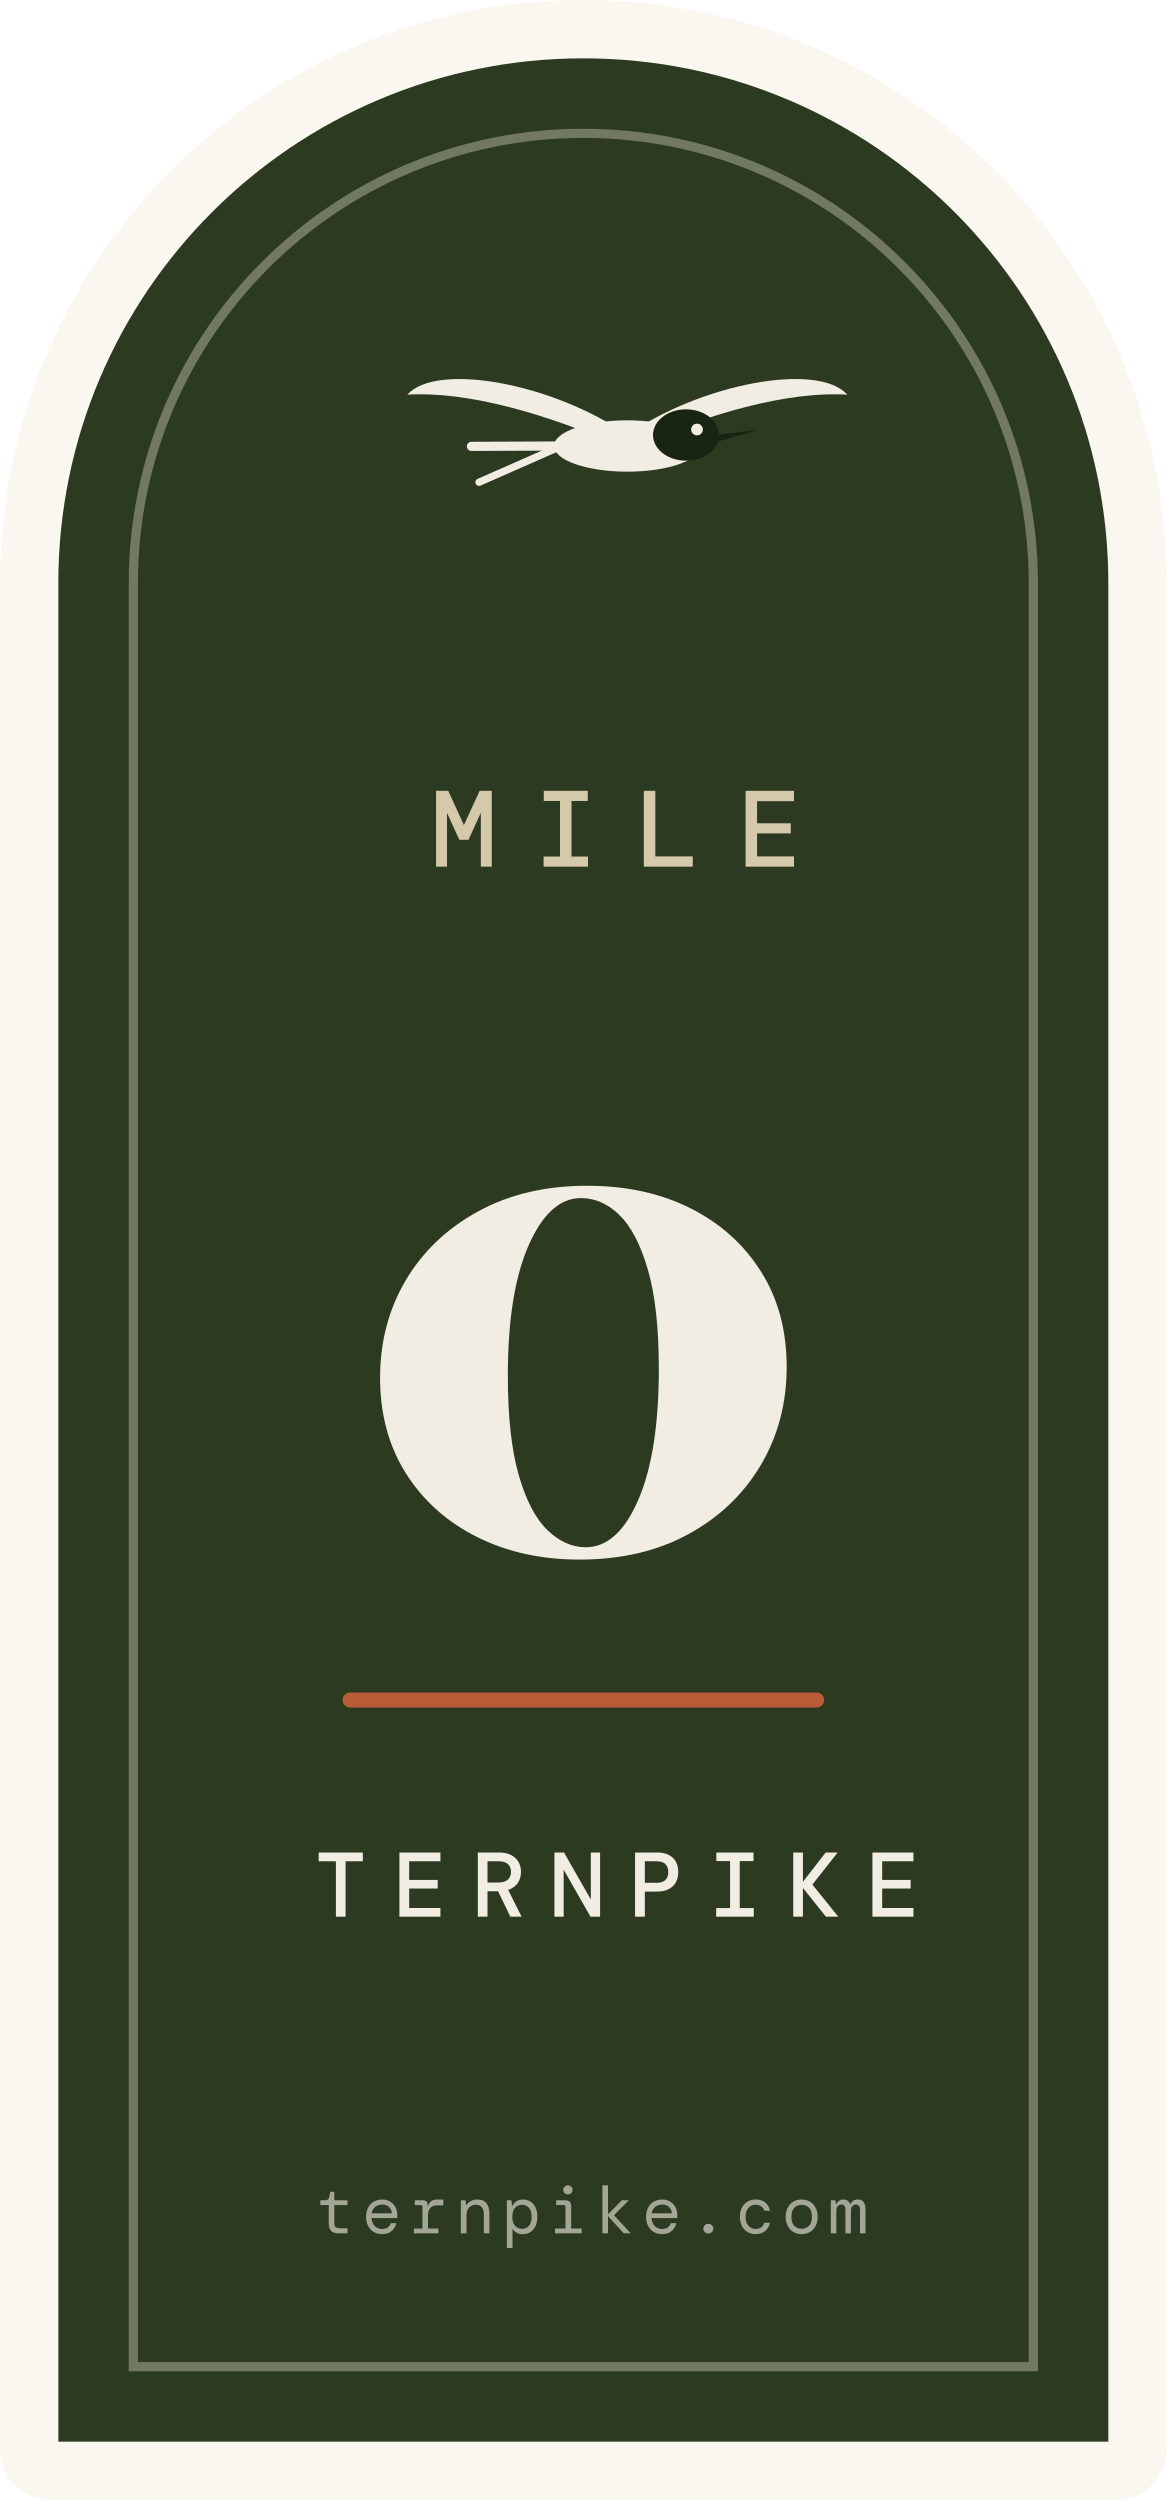
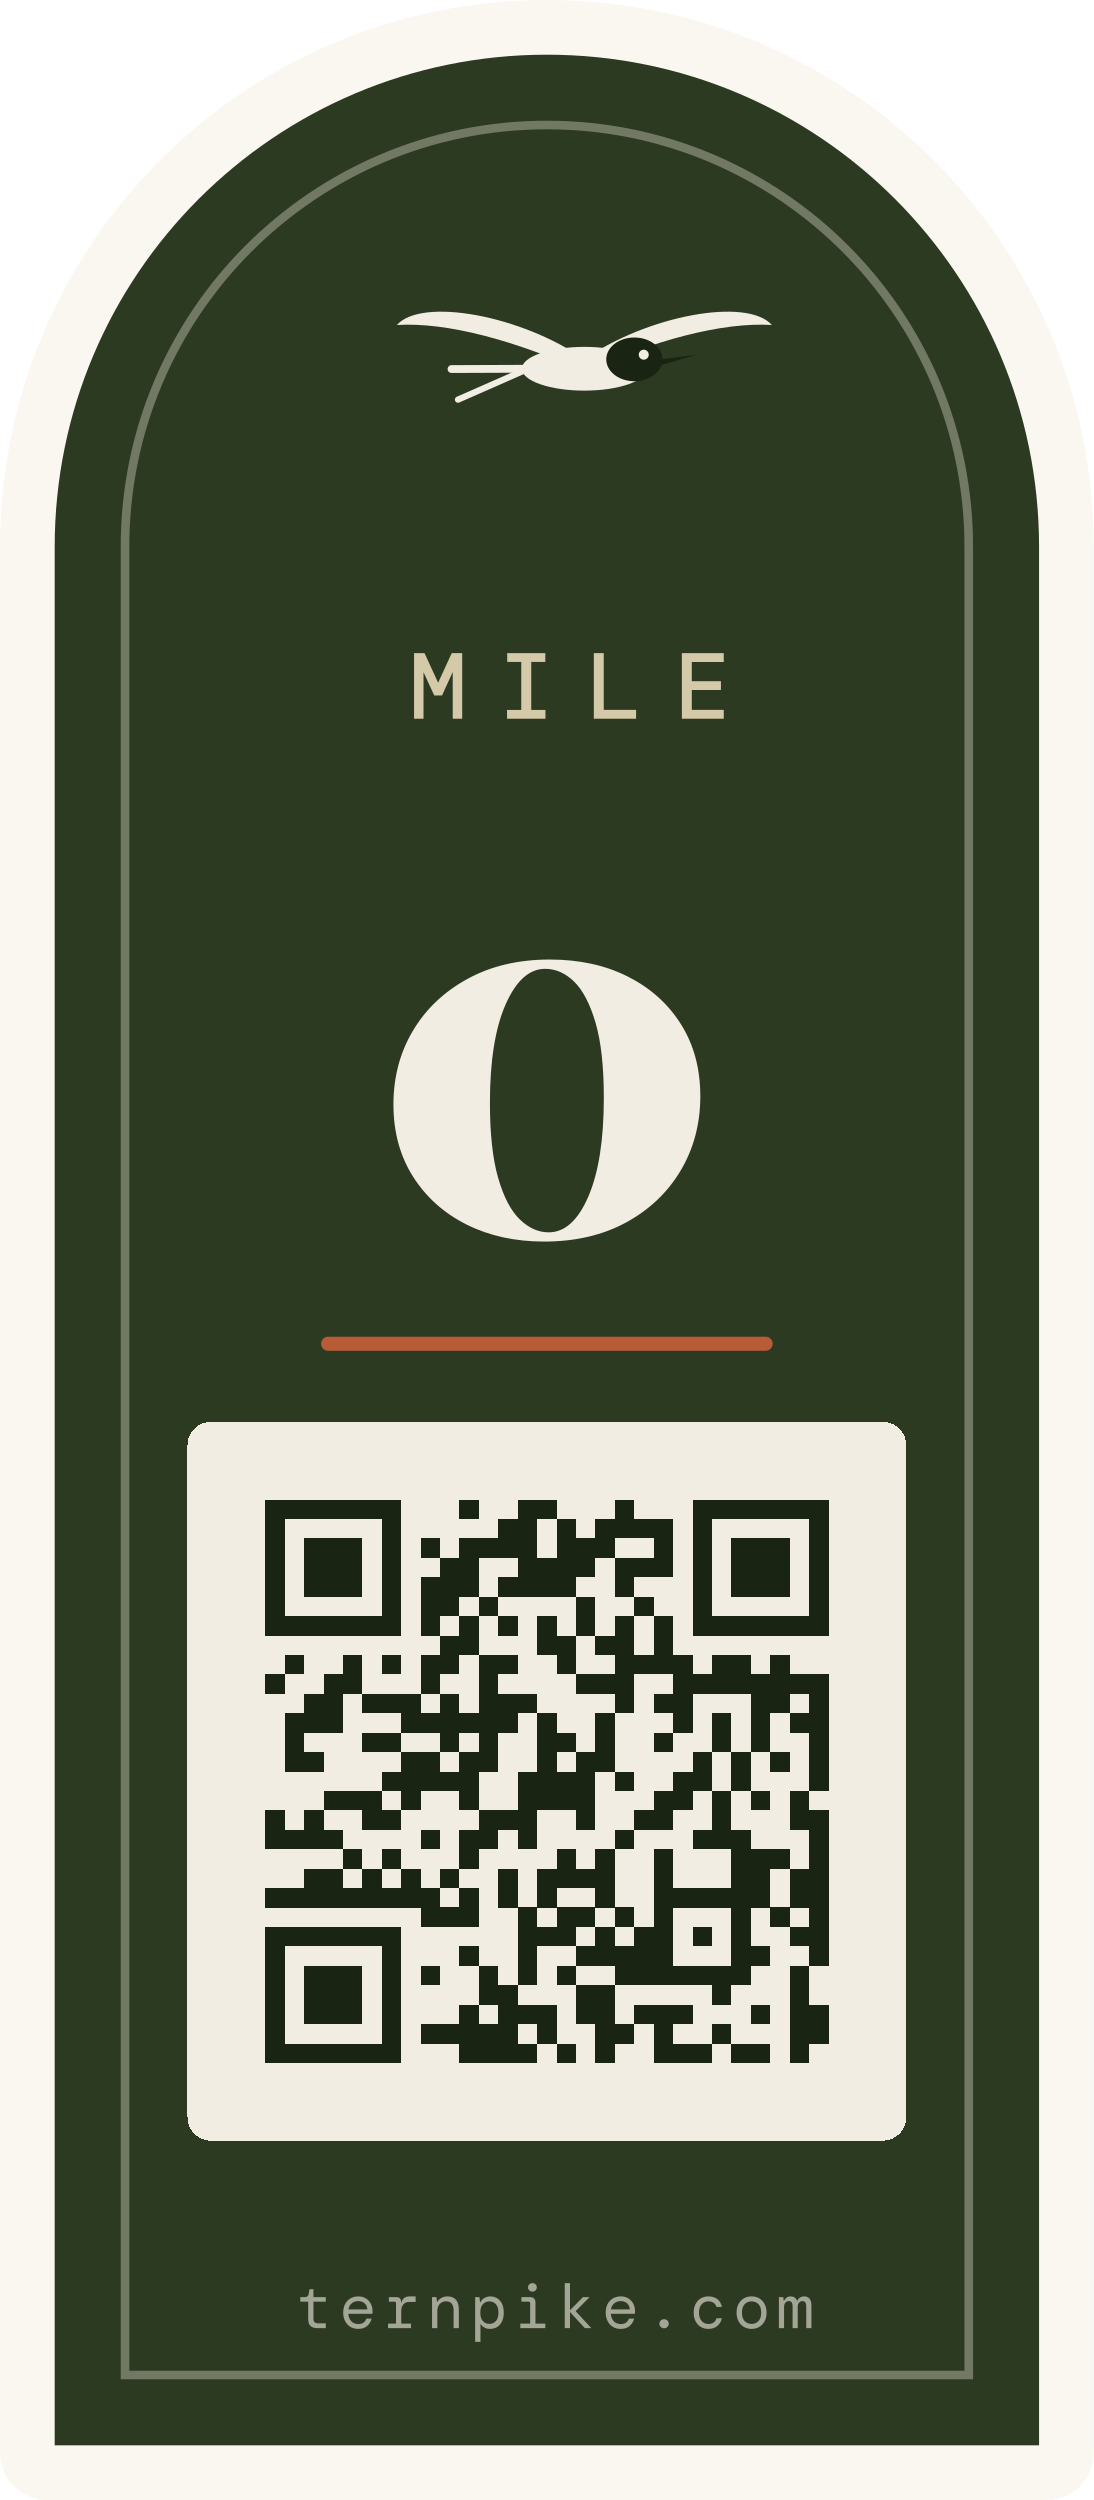
- <svg xmlns="http://www.w3.org/2000/svg" width="1.4in" height="3in" viewBox="0 0 140 300">
-   <path d="M0 70a70 70 0 0 1 140 0V294a6 6 0 0 1 -6 6h-128a6 6 0 0 1 -6 -6z" fill="#faf7f0" />
-   <path d="M7 70a63 63 0 0 1 126 0V293a0 0 0 0 1 0 0h-126a0 0 0 0 1 0 0z" fill="#2d3a22" />
-   <path d="M16 70a54 54 0 0 1 108 0V284a0 0 0 0 1 0 0h-108a0 0 0 0 1 0 0z" fill="none" stroke="#f2ede3" stroke-width="1.1" opacity="0.35" />
-   <g transform="translate(48.88 34.6) scale(0.44)">
+ <svg xmlns="http://www.w3.org/2000/svg" width="1.4in" height="3.2in" viewBox="0 0 140 320">
+   <path d="M0 70a70 70 0 0 1 140 0V314a6 6 0 0 1 -6 6h-128a6 6 0 0 1 -6 -6z" fill="#faf7f0" />
+   <path d="M7 70a63 63 0 0 1 126 0V313a0 0 0 0 1 0 0h-126a0 0 0 0 1 0 0z" fill="#2d3a22" />
+   <path d="M16 70a54 54 0 0 1 108 0V304a0 0 0 0 1 0 0h-108a0 0 0 0 1 0 0z" fill="none" stroke="#f2ede3" stroke-width="1.1" opacity="0.35" />
+   <g transform="translate(50.8 30) scale(0.4)">
    <path d="M60 40 C40 26, 8 20, 0 29 C16 28, 38 34, 60 44Z" fill="#f2ede3" />
    <path d="M60 40 C80 26, 112 20, 120 29 C104 28, 82 34, 60 44Z" fill="#f2ede3" />
    <ellipse cx="60" cy="43" rx="20" ry="7" fill="#f2ede3" />
    <g transform="rotate(-12 42 43)">
      <path d="M42 43 L18 38" stroke="#f2ede3" stroke-width="2.5" stroke-linecap="round" />
      <path d="M42 43 L18 48" stroke="#f2ede3" stroke-width="2" stroke-linecap="round" />
    </g>
    <ellipse cx="76" cy="40" rx="9" ry="7" fill="#1a2412" />
    <path d="M84 40 L96 38.5 L84 42Z" fill="#1a2412" />
    <circle cx="79" cy="38.5" r="1.6" fill="#f2ede3" />
  </g>
-   <path d="M53.64 104L52.33 104L52.33 94.9L53.79 94.9L55.67 99.01L57.56 94.9L59.01 94.9L59.01 104L57.7 104L57.7 97.53L56.22 100.78L55.12 100.78L53.64 97.54L53.64 104M70.56 104L65.23 104L65.23 102.78L67.2 102.78L67.2 96.12L65.25 96.12L65.25 94.9L70.53 94.9L70.53 96.12L68.58 96.12L68.58 102.78L70.56 102.78L70.56 104M83.13 104L77.26 104L77.26 94.9L78.64 94.9L78.64 102.77L83.13 102.77L83.13 104M95.28 104L89.47 104L89.47 94.9L95.28 94.9L95.28 96.14L90.85 96.14L90.85 98.79L94.89 98.79L94.89 100.01L90.85 100.01L90.85 102.77L95.28 102.77L95.28 104" fill="#d4c9a8" />
-   <path d="M70.45 142.29L70.45 142.29Q77.5 142.29 82.87 145Q88.25 147.71 91.32 152.59Q94.4 157.46 94.4 164.02L94.4 164.02Q94.4 170.58 91.28 175.83Q88.16 181.08 82.59 184.11Q77.01 187.15 69.55 187.15L69.55 187.15Q62.66 187.15 57.25 184.44Q51.84 181.74 48.72 176.82Q45.61 171.9 45.61 165.34L45.61 165.34Q45.61 158.86 48.68 153.65Q51.76 148.44 57.37 145.37Q62.99 142.29 70.45 142.29M69.71 143.77L69.71 143.77Q65.94 143.77 63.44 149.43Q60.94 155.09 60.94 165.09L60.94 165.09Q60.94 172.47 62.25 177.02Q63.56 181.57 65.7 183.62Q67.83 185.67 70.29 185.67L70.29 185.67Q74.14 185.67 76.6 179.97Q79.06 174.27 79.06 164.27L79.06 164.27Q79.06 156.89 77.75 152.38Q76.44 147.87 74.35 145.82Q72.26 143.77 69.71 143.77" fill="#f2ede3" />
-   <path d="M42 204H98" stroke="#b85c38" stroke-width="1.8" stroke-linecap="round" />
-   <path d="M41.47 230L40.31 230L40.31 223.35L38.24 223.35L38.24 222.3L43.54 222.3L43.54 223.35L41.47 223.35L41.47 230M52.85 230L47.93 230L47.93 222.3L52.85 222.3L52.85 223.35L49.1 223.35L49.1 225.59L52.52 225.59L52.52 226.62L49.1 226.62L49.1 228.96L52.85 228.96L52.85 230M58.5 230L57.34 230L57.34 222.3L59.85 222.3Q60.76 222.3 61.34 222.61Q61.93 222.92 62.22 223.44Q62.52 223.96 62.52 224.62L62.52 224.62Q62.52 225.37 62.14 225.95Q61.76 226.52 60.98 226.79L60.98 226.79L62.59 230L61.24 230L59.77 226.95L58.5 226.95L58.5 230M58.5 223.35L58.5 225.9L59.79 225.9Q60.58 225.9 60.95 225.55Q61.32 225.19 61.32 224.62L61.32 224.62Q61.32 224.04 60.95 223.69Q60.59 223.35 59.78 223.35L59.78 223.35L58.5 223.35M67.64 230L66.53 230L66.53 222.3L67.68 222.3L70.9 227.94L70.9 222.3L72.01 222.3L72.01 230L70.86 230L67.64 224.36L67.64 230M77.38 230L76.21 230L76.21 222.3L78.82 222.3Q79.7 222.3 80.27 222.6Q80.84 222.91 81.12 223.43Q81.39 223.96 81.39 224.64L81.39 224.64Q81.39 225.33 81.12 225.85Q80.84 226.38 80.27 226.68Q79.7 226.99 78.82 226.99L78.82 226.99L77.38 226.99L77.38 230M77.38 223.35L77.38 225.94L78.76 225.94Q79.51 225.94 79.86 225.59Q80.2 225.24 80.2 224.64L80.2 224.64Q80.2 224.06 79.86 223.7Q79.51 223.35 78.76 223.35L78.76 223.35L77.38 223.35M90.45 230L85.94 230L85.94 228.97L87.61 228.97L87.61 223.33L85.96 223.33L85.96 222.3L90.42 222.3L90.42 223.33L88.77 223.33L88.77 228.97L90.45 228.97L90.45 230M96.35 230L95.19 230L95.19 222.3L96.35 222.3L96.35 225.82L99.08 222.3L100.52 222.3L97.51 226.12L97.51 226.18L100.59 230L99.11 230L96.35 226.55L96.35 230M109.61 230L104.69 230L104.69 222.3L109.61 222.3L109.61 223.35L105.86 223.35L105.86 225.59L109.28 225.59L109.28 226.62L105.86 226.62L105.86 228.96L109.61 228.96L109.61 230" fill="#f2ede3" />
-   <path d="M41.7 268L40.62 268Q40.07 268 39.76 267.74Q39.45 267.47 39.45 266.78L39.45 266.78L39.45 264.61L38.44 264.61L38.44 264.03L39.04 264.03Q39.45 264.03 39.51 263.63L39.51 263.63L39.62 263.02L40.12 263.02L40.12 264.03L41.7 264.03L41.7 264.61L40.12 264.61L40.12 266.78Q40.12 267.12 40.28 267.26Q40.43 267.39 40.82 267.39L40.82 267.39L41.7 267.39L41.7 268M45.84 268.1L45.84 268.1Q45.28 268.1 44.85 267.84Q44.42 267.58 44.18 267.11Q43.93 266.64 43.93 266.02L43.93 266.02Q43.93 265.39 44.17 264.92Q44.42 264.46 44.85 264.2Q45.28 263.94 45.86 263.94L45.86 263.94Q46.43 263.94 46.84 264.2Q47.25 264.46 47.46 264.88Q47.68 265.3 47.68 265.79L47.68 265.79Q47.68 265.88 47.68 265.97Q47.67 266.06 47.67 266.17L47.67 266.17L44.59 266.17Q44.62 266.61 44.8 266.9Q44.98 267.19 45.25 267.34Q45.53 267.48 45.84 267.48L45.84 267.48Q46.28 267.48 46.53 267.3Q46.78 267.11 46.9 266.78L46.9 266.78L47.57 266.78Q47.43 267.34 47 267.72Q46.57 268.1 45.84 268.1M45.84 264.54L45.84 264.54Q45.38 264.54 45.03 264.82Q44.68 265.1 44.6 265.6L44.6 265.6L47.02 265.6Q46.98 265.1 46.66 264.82Q46.34 264.54 45.84 264.54M52.61 268L49.67 268L49.67 267.42L50.69 267.42L50.69 264.81Q50.69 264.61 50.5 264.61L50.5 264.61L49.78 264.61L49.78 264.03L50.74 264.03Q51.01 264.03 51.17 264.18Q51.33 264.32 51.33 264.6L51.33 264.6L51.33 264.77L51.36 264.77Q51.46 264.37 51.72 264.15Q51.99 263.94 52.47 263.94L52.47 263.94L53.2 263.94L53.2 264.65L52.38 264.65Q51.89 264.65 51.62 264.97Q51.36 265.3 51.36 265.8L51.36 265.8L51.36 267.42L52.61 267.42L52.61 268M55.98 268L55.3 268L55.3 264.03L55.86 264.03L55.94 264.63L55.98 264.63Q56.14 264.34 56.48 264.14Q56.82 263.94 57.27 263.94L57.27 263.94Q58 263.94 58.36 264.37Q58.73 264.8 58.73 265.62L58.73 265.62L58.73 268L58.06 268L58.06 265.7Q58.06 265.17 57.82 264.87Q57.59 264.57 57.1 264.57L57.1 264.57Q56.63 264.57 56.3 264.89Q55.98 265.22 55.98 265.82L55.98 265.82L55.98 268M61.5 269.76L60.82 269.76L60.82 264.03L61.37 264.03L61.45 264.69L61.5 264.69Q61.65 264.37 61.98 264.15Q62.32 263.94 62.78 263.94L62.78 263.94Q63.26 263.94 63.64 264.18Q64.03 264.42 64.26 264.88Q64.48 265.35 64.48 266.02L64.48 266.02Q64.48 266.69 64.25 267.15Q64.02 267.62 63.63 267.86Q63.23 268.1 62.72 268.1L62.72 268.1Q62.26 268.1 61.95 267.9Q61.63 267.7 61.5 267.44L61.5 267.44L61.5 269.76M62.64 267.46L62.64 267.46Q63.14 267.46 63.47 267.1Q63.8 266.74 63.8 266.02L63.8 266.02Q63.8 265.29 63.47 264.93Q63.14 264.58 62.64 264.58L62.64 264.58Q62.14 264.58 61.81 264.93Q61.48 265.29 61.48 266.02L61.48 266.02Q61.48 266.74 61.81 267.1Q62.14 267.46 62.64 267.46M68.15 263.33L68.15 263.33Q67.91 263.33 67.75 263.17Q67.59 263.01 67.59 262.78L67.59 262.78Q67.59 262.55 67.75 262.4Q67.91 262.24 68.15 262.24L68.15 262.24Q68.38 262.24 68.55 262.4Q68.71 262.55 68.71 262.78L68.71 262.78Q68.71 263.01 68.55 263.17Q68.38 263.33 68.15 263.33M69.8 268L66.6 268L66.6 267.42L67.86 267.42L67.86 264.81Q67.86 264.61 67.66 264.61L67.66 264.61L66.74 264.61L66.74 264.03L67.82 264.03Q68.54 264.03 68.54 264.74L68.54 264.74L68.54 267.42L69.8 267.42L69.8 268M72.96 268L72.29 268L72.29 262.24L72.96 262.24L72.96 265.71L74.62 264.03L75.47 264.03L73.7 265.8L73.7 265.85L75.69 268L74.86 268L72.96 265.94L72.96 268M79.44 268.1L79.44 268.1Q78.88 268.1 78.45 267.84Q78.02 267.58 77.78 267.11Q77.53 266.64 77.53 266.02L77.53 266.02Q77.53 265.39 77.77 264.92Q78.02 264.46 78.45 264.2Q78.88 263.94 79.46 263.94L79.46 263.94Q80.03 263.94 80.44 264.2Q80.85 264.46 81.06 264.88Q81.28 265.3 81.28 265.79L81.28 265.79Q81.28 265.88 81.28 265.97Q81.27 266.06 81.27 266.17L81.27 266.17L78.19 266.17Q78.22 266.61 78.4 266.9Q78.58 267.19 78.85 267.34Q79.13 267.48 79.44 267.48L79.44 267.48Q79.88 267.48 80.13 267.3Q80.38 267.11 80.5 266.78L80.5 266.78L81.17 266.78Q81.03 267.34 80.6 267.72Q80.17 268.1 79.44 268.1M79.44 264.54L79.44 264.54Q78.98 264.54 78.63 264.82Q78.28 265.1 78.2 265.6L78.2 265.6L80.62 265.6Q80.58 265.1 80.26 264.82Q79.94 264.54 79.44 264.54M85 268.02L85 268.02Q84.75 268.02 84.58 267.85Q84.4 267.68 84.4 267.43L84.4 267.43Q84.4 267.19 84.58 267.02Q84.75 266.86 85 266.86L85 266.86Q85.25 266.86 85.42 267.02Q85.6 267.19 85.6 267.43L85.6 267.43Q85.6 267.68 85.42 267.85Q85.25 268.02 85 268.02M90.66 268.1L90.66 268.1Q90.13 268.1 89.71 267.85Q89.29 267.6 89.04 267.13Q88.79 266.66 88.79 266.02L88.79 266.02Q88.79 265.37 89.04 264.9Q89.29 264.43 89.72 264.18Q90.14 263.94 90.66 263.94L90.66 263.94Q91.4 263.94 91.84 264.3Q92.28 264.67 92.4 265.29L92.4 265.29L91.71 265.29Q91.62 264.96 91.34 264.76Q91.07 264.57 90.66 264.57L90.66 264.57Q90.35 264.57 90.08 264.73Q89.81 264.89 89.64 265.21Q89.47 265.53 89.47 266.02L89.47 266.02Q89.47 266.5 89.64 266.83Q89.81 267.15 90.08 267.31Q90.35 267.47 90.66 267.47L90.66 267.47Q91.1 267.47 91.36 267.27Q91.62 267.07 91.71 266.74L91.71 266.74L92.4 266.74Q92.25 267.38 91.8 267.74Q91.36 268.1 90.66 268.1M96.2 268.1L96.2 268.1Q95.64 268.1 95.21 267.84Q94.78 267.58 94.53 267.12Q94.28 266.65 94.28 266.02L94.28 266.02Q94.28 265.38 94.53 264.92Q94.78 264.45 95.21 264.19Q95.64 263.94 96.2 263.94L96.2 263.94Q96.76 263.94 97.19 264.19Q97.62 264.45 97.87 264.92Q98.12 265.38 98.12 266.02L98.12 266.02Q98.12 266.65 97.87 267.12Q97.62 267.58 97.19 267.84Q96.76 268.1 96.2 268.1M96.2 267.46L96.2 267.46Q96.54 267.46 96.82 267.3Q97.1 267.15 97.27 266.83Q97.43 266.51 97.43 266.02L97.43 266.02Q97.43 265.52 97.27 265.2Q97.1 264.88 96.82 264.73Q96.54 264.58 96.2 264.58L96.2 264.58Q95.86 264.58 95.58 264.73Q95.3 264.88 95.14 265.2Q94.97 265.52 94.97 266.02L94.97 266.02Q94.97 266.76 95.33 267.11Q95.69 267.46 96.2 267.46M100.36 268L99.7 268L99.7 264.03L100.25 264.03L100.32 264.5L100.36 264.5Q100.46 264.26 100.68 264.1Q100.89 263.94 101.19 263.94L101.19 263.94Q101.5 263.94 101.71 264.08Q101.92 264.23 102.02 264.5L102.02 264.5L102.05 264.5Q102.15 264.26 102.38 264.1Q102.62 263.94 102.94 263.94L102.94 263.94Q103.4 263.94 103.63 264.24Q103.86 264.55 103.86 265.06L103.86 265.06L103.86 268L103.2 268L103.2 265.17Q103.2 264.88 103.08 264.71Q102.97 264.54 102.71 264.54L102.71 264.54Q102.45 264.54 102.28 264.74Q102.11 264.94 102.11 265.31L102.11 265.31L102.11 268L101.45 268L101.45 265.17Q101.45 264.88 101.34 264.71Q101.22 264.54 100.97 264.54L100.97 264.54Q100.7 264.54 100.53 264.74Q100.36 264.94 100.36 265.31L100.36 265.31L100.36 268" fill="#f2ede3" opacity="0.6" />
+   <path d="M54.21 92L53 92L53 83.6L54.34 83.6L56.08 87.39L57.82 83.6L59.16 83.6L59.16 92L57.95 92L57.95 86.02L56.58 89.02L55.58 89.02L54.21 86.04L54.21 92M69.82 92L64.9 92L64.9 90.87L66.72 90.87L66.72 84.73L64.92 84.73L64.92 83.6L69.8 83.6L69.8 84.73L68 84.73L68 90.87L69.82 90.87L69.82 92M81.42 92L76.01 92L76.01 83.6L77.28 83.6L77.28 90.86L81.42 90.86L81.42 92M92.64 92L87.28 92L87.28 83.6L92.64 83.6L92.64 84.74L88.55 84.74L88.55 87.19L92.28 87.19L92.28 88.32L88.55 88.32L88.55 90.86L92.64 90.86L92.64 92" fill="#d4c9a8" />
+   <path d="M70.36 122.82L70.36 122.82Q76.04 122.82 80.36 125Q84.69 127.18 87.16 131.1Q89.64 135.03 89.64 140.31L89.64 140.31Q89.64 145.59 87.13 149.82Q84.62 154.04 80.13 156.48Q75.64 158.92 69.64 158.92L69.64 158.92Q64.09 158.92 59.74 156.75Q55.38 154.57 52.87 150.61Q50.36 146.65 50.36 141.37L50.36 141.37Q50.36 136.15 52.84 131.96Q55.32 127.77 59.84 125.3Q64.36 122.82 70.36 122.82M69.77 124.01L69.77 124.01Q66.73 124.01 64.72 128.56Q62.71 133.12 62.71 141.17L62.71 141.17Q62.71 147.11 63.76 150.77Q64.82 154.44 66.54 156.09Q68.25 157.74 70.23 157.74L70.23 157.74Q73.33 157.74 75.31 153.15Q77.29 148.56 77.29 140.51L77.29 140.51Q77.29 134.57 76.24 130.94Q75.18 127.31 73.5 125.66Q71.82 124.01 69.77 124.01" fill="#f2ede3" />
+   <path d="M42 172H98" stroke="#b85c38" stroke-width="1.8" stroke-linecap="round" />
+   <g shape-rendering="crispEdges">
+     <rect x="24" y="182" width="92" height="92" rx="3" fill="#f2ede3" />
+     <path d="M33.95 191.95h2.49v2.49h-2.49zM36.43 191.95h2.49v2.49h-2.49zM38.92 191.95h2.49v2.49h-2.49zM41.41 191.95h2.49v2.49h-2.49zM43.89 191.95h2.49v2.49h-2.49zM46.38 191.95h2.49v2.49h-2.49zM48.86 191.95h2.49v2.49h-2.49zM58.81 191.95h2.49v2.49h-2.49zM66.27 191.95h2.49v2.49h-2.49zM68.76 191.95h2.49v2.49h-2.49zM78.7 191.95h2.49v2.49h-2.49zM88.65 191.95h2.49v2.49h-2.49zM91.14 191.95h2.49v2.49h-2.49zM93.62 191.95h2.49v2.49h-2.49zM96.11 191.95h2.49v2.49h-2.49zM98.59 191.95h2.49v2.49h-2.49zM101.08 191.95h2.49v2.49h-2.49zM103.57 191.95h2.49v2.49h-2.49zM33.95 194.43h2.49v2.49h-2.49zM48.86 194.43h2.49v2.49h-2.49zM63.78 194.43h2.49v2.49h-2.49zM66.27 194.43h2.49v2.49h-2.49zM71.24 194.43h2.49v2.49h-2.49zM76.22 194.43h2.49v2.49h-2.49zM78.7 194.43h2.49v2.49h-2.49zM81.19 194.43h2.49v2.49h-2.49zM83.68 194.43h2.49v2.49h-2.49zM88.65 194.43h2.49v2.49h-2.49zM103.57 194.43h2.49v2.49h-2.49zM33.95 196.92h2.49v2.49h-2.49zM38.92 196.92h2.49v2.49h-2.49zM41.41 196.92h2.49v2.49h-2.49zM43.89 196.92h2.49v2.49h-2.49zM48.86 196.92h2.49v2.49h-2.49zM53.84 196.92h2.49v2.49h-2.49zM58.81 196.92h2.49v2.49h-2.49zM61.3 196.92h2.49v2.49h-2.49zM63.78 196.92h2.49v2.49h-2.49zM66.27 196.92h2.49v2.49h-2.49zM71.24 196.92h2.49v2.49h-2.49zM73.73 196.92h2.49v2.49h-2.49zM76.22 196.92h2.49v2.49h-2.49zM83.68 196.92h2.49v2.49h-2.49zM88.65 196.92h2.49v2.49h-2.49zM93.62 196.92h2.49v2.49h-2.49zM96.11 196.92h2.49v2.49h-2.49zM98.59 196.92h2.49v2.49h-2.49zM103.57 196.92h2.49v2.49h-2.49zM33.95 199.41h2.49v2.49h-2.49zM38.92 199.41h2.49v2.49h-2.49zM41.41 199.41h2.49v2.49h-2.49zM43.89 199.41h2.49v2.49h-2.49zM48.86 199.41h2.49v2.49h-2.49zM56.32 199.41h2.49v2.49h-2.49zM58.81 199.41h2.49v2.49h-2.49zM66.27 199.41h2.49v2.49h-2.49zM68.76 199.41h2.49v2.49h-2.49zM71.24 199.41h2.49v2.49h-2.49zM73.73 199.41h2.49v2.49h-2.49zM78.7 199.41h2.49v2.49h-2.49zM81.19 199.41h2.49v2.49h-2.49zM83.68 199.41h2.49v2.49h-2.49zM88.65 199.41h2.49v2.49h-2.49zM93.62 199.41h2.49v2.49h-2.49zM96.11 199.41h2.49v2.49h-2.49zM98.59 199.41h2.49v2.49h-2.49zM103.57 199.41h2.49v2.49h-2.49zM33.95 201.89h2.49v2.49h-2.49zM38.92 201.89h2.49v2.49h-2.49zM41.41 201.89h2.49v2.49h-2.49zM43.89 201.89h2.49v2.49h-2.49zM48.86 201.89h2.49v2.49h-2.49zM53.84 201.89h2.49v2.49h-2.49zM56.32 201.89h2.49v2.49h-2.49zM58.81 201.89h2.49v2.49h-2.49zM63.78 201.89h2.49v2.49h-2.49zM66.27 201.89h2.49v2.49h-2.49zM68.76 201.89h2.49v2.49h-2.49zM71.24 201.89h2.49v2.49h-2.49zM78.7 201.89h2.49v2.49h-2.49zM88.65 201.89h2.49v2.49h-2.49zM93.62 201.89h2.49v2.49h-2.49zM96.11 201.89h2.49v2.49h-2.49zM98.59 201.89h2.49v2.49h-2.49zM103.57 201.89h2.49v2.49h-2.49zM33.95 204.38h2.49v2.49h-2.49zM48.86 204.38h2.49v2.49h-2.49zM53.84 204.38h2.49v2.49h-2.49zM56.32 204.38h2.49v2.49h-2.49zM61.3 204.38h2.49v2.49h-2.49zM73.73 204.38h2.49v2.49h-2.49zM81.19 204.38h2.49v2.49h-2.49zM88.65 204.38h2.49v2.49h-2.49zM103.57 204.38h2.49v2.49h-2.49zM33.95 206.86h2.49v2.49h-2.49zM36.43 206.86h2.49v2.49h-2.49zM38.92 206.86h2.49v2.49h-2.49zM41.41 206.86h2.49v2.49h-2.49zM43.89 206.86h2.49v2.49h-2.49zM46.38 206.86h2.49v2.49h-2.49zM48.86 206.86h2.49v2.49h-2.49zM53.84 206.86h2.49v2.49h-2.49zM58.81 206.86h2.49v2.49h-2.49zM63.78 206.86h2.49v2.49h-2.49zM68.76 206.86h2.49v2.49h-2.49zM73.73 206.86h2.49v2.49h-2.49zM78.7 206.86h2.49v2.49h-2.49zM83.68 206.86h2.49v2.49h-2.49zM88.65 206.86h2.49v2.49h-2.49zM91.14 206.86h2.49v2.49h-2.49zM93.62 206.86h2.49v2.49h-2.49zM96.11 206.86h2.49v2.49h-2.49zM98.59 206.86h2.49v2.49h-2.49zM101.08 206.86h2.49v2.49h-2.49zM103.57 206.86h2.49v2.49h-2.49zM56.32 209.35h2.49v2.49h-2.49zM58.81 209.35h2.49v2.49h-2.49zM68.76 209.35h2.49v2.49h-2.49zM71.24 209.35h2.49v2.49h-2.49zM76.22 209.35h2.49v2.49h-2.49zM78.7 209.35h2.49v2.49h-2.49zM83.68 209.35h2.49v2.49h-2.49zM36.43 211.84h2.49v2.49h-2.49zM43.89 211.84h2.49v2.49h-2.49zM48.86 211.84h2.49v2.49h-2.49zM53.84 211.84h2.49v2.49h-2.49zM56.32 211.84h2.49v2.49h-2.49zM61.3 211.84h2.49v2.49h-2.49zM63.78 211.84h2.49v2.49h-2.49zM71.24 211.84h2.49v2.49h-2.49zM78.7 211.84h2.49v2.49h-2.49zM81.19 211.84h2.49v2.49h-2.49zM83.68 211.84h2.49v2.49h-2.49zM86.16 211.84h2.49v2.49h-2.49zM91.14 211.84h2.49v2.49h-2.49zM93.62 211.84h2.49v2.49h-2.49zM98.59 211.84h2.49v2.49h-2.49zM33.95 214.32h2.49v2.49h-2.49zM41.41 214.32h2.49v2.49h-2.49zM43.89 214.32h2.49v2.49h-2.49zM53.84 214.32h2.49v2.49h-2.49zM61.3 214.32h2.49v2.49h-2.49zM73.73 214.32h2.49v2.49h-2.49zM76.22 214.32h2.49v2.49h-2.49zM78.7 214.32h2.49v2.49h-2.49zM86.16 214.32h2.49v2.49h-2.49zM88.65 214.32h2.49v2.49h-2.49zM91.14 214.32h2.49v2.49h-2.49zM93.62 214.32h2.49v2.49h-2.49zM96.11 214.32h2.49v2.49h-2.49zM98.59 214.32h2.49v2.49h-2.49zM101.08 214.32h2.49v2.49h-2.49zM103.57 214.32h2.49v2.49h-2.49zM38.92 216.81h2.49v2.49h-2.49zM41.41 216.81h2.49v2.49h-2.49zM46.38 216.81h2.49v2.49h-2.49zM48.86 216.81h2.49v2.49h-2.49zM51.35 216.81h2.49v2.49h-2.49zM56.32 216.81h2.49v2.49h-2.49zM61.3 216.81h2.49v2.49h-2.49zM63.78 216.81h2.49v2.49h-2.49zM66.27 216.81h2.49v2.49h-2.49zM78.7 216.81h2.49v2.49h-2.49zM83.68 216.81h2.49v2.49h-2.49zM86.16 216.81h2.49v2.49h-2.49zM96.11 216.81h2.49v2.49h-2.49zM98.59 216.81h2.49v2.49h-2.49zM103.57 216.81h2.49v2.49h-2.49zM36.43 219.3h2.49v2.49h-2.49zM38.92 219.3h2.49v2.49h-2.49zM41.41 219.3h2.49v2.49h-2.49zM51.35 219.3h2.49v2.49h-2.49zM53.84 219.3h2.49v2.49h-2.49zM56.32 219.3h2.49v2.49h-2.49zM58.81 219.3h2.49v2.49h-2.49zM61.3 219.3h2.49v2.49h-2.49zM63.78 219.3h2.49v2.49h-2.49zM68.76 219.3h2.49v2.49h-2.49zM76.22 219.3h2.49v2.49h-2.49zM86.16 219.3h2.49v2.49h-2.49zM91.14 219.3h2.49v2.49h-2.49zM96.11 219.3h2.49v2.49h-2.49zM101.08 219.3h2.49v2.49h-2.49zM103.57 219.3h2.49v2.49h-2.49zM36.43 221.78h2.49v2.49h-2.49zM46.38 221.78h2.49v2.49h-2.49zM48.86 221.78h2.49v2.49h-2.49zM56.32 221.78h2.49v2.49h-2.49zM61.3 221.78h2.49v2.49h-2.49zM68.76 221.78h2.49v2.49h-2.49zM71.24 221.78h2.49v2.49h-2.49zM76.22 221.78h2.49v2.49h-2.49zM83.68 221.78h2.49v2.49h-2.49zM91.14 221.78h2.49v2.49h-2.49zM96.11 221.78h2.49v2.49h-2.49zM103.57 221.78h2.49v2.49h-2.49zM36.43 224.27h2.49v2.49h-2.49zM38.92 224.27h2.49v2.49h-2.49zM51.35 224.27h2.49v2.49h-2.49zM53.84 224.27h2.49v2.49h-2.49zM58.81 224.27h2.49v2.49h-2.49zM61.3 224.27h2.49v2.49h-2.49zM68.76 224.27h2.49v2.49h-2.49zM73.73 224.27h2.49v2.49h-2.49zM76.22 224.27h2.49v2.49h-2.49zM88.65 224.27h2.49v2.49h-2.49zM93.62 224.27h2.49v2.49h-2.49zM98.59 224.27h2.49v2.49h-2.49zM103.57 224.27h2.49v2.49h-2.49zM48.86 226.76h2.49v2.49h-2.49zM51.35 226.76h2.49v2.49h-2.49zM53.84 226.76h2.49v2.49h-2.49zM56.32 226.76h2.49v2.49h-2.49zM58.81 226.76h2.49v2.49h-2.49zM66.27 226.76h2.49v2.49h-2.49zM68.76 226.76h2.49v2.49h-2.49zM71.24 226.76h2.49v2.49h-2.49zM73.73 226.76h2.49v2.49h-2.49zM78.7 226.76h2.49v2.49h-2.49zM86.16 226.76h2.49v2.49h-2.49zM88.65 226.76h2.49v2.49h-2.49zM93.62 226.76h2.49v2.49h-2.49zM103.57 226.76h2.49v2.49h-2.49zM41.41 229.24h2.49v2.49h-2.49zM43.89 229.24h2.49v2.49h-2.49zM46.38 229.24h2.49v2.49h-2.49zM51.35 229.24h2.49v2.49h-2.49zM58.81 229.24h2.49v2.49h-2.49zM66.27 229.24h2.49v2.49h-2.49zM68.76 229.24h2.49v2.49h-2.49zM71.24 229.24h2.49v2.49h-2.49zM73.73 229.24h2.49v2.49h-2.49zM83.68 229.24h2.49v2.49h-2.49zM86.16 229.24h2.49v2.49h-2.49zM91.14 229.24h2.49v2.49h-2.49zM96.11 229.24h2.49v2.49h-2.49zM101.08 229.24h2.49v2.49h-2.49zM33.95 231.73h2.49v2.49h-2.49zM38.92 231.73h2.49v2.49h-2.49zM46.38 231.73h2.49v2.49h-2.49zM48.86 231.73h2.49v2.49h-2.49zM61.3 231.73h2.49v2.49h-2.49zM63.78 231.73h2.49v2.49h-2.49zM66.27 231.73h2.49v2.49h-2.49zM73.73 231.73h2.49v2.49h-2.49zM81.19 231.73h2.49v2.49h-2.49zM83.68 231.73h2.49v2.49h-2.49zM91.14 231.73h2.49v2.49h-2.49zM101.08 231.73h2.49v2.49h-2.49zM103.57 231.73h2.49v2.49h-2.49zM33.95 234.22h2.49v2.49h-2.49zM36.43 234.22h2.49v2.49h-2.49zM38.92 234.22h2.49v2.49h-2.49zM41.41 234.22h2.49v2.49h-2.49zM53.84 234.22h2.49v2.49h-2.49zM58.81 234.22h2.49v2.49h-2.49zM61.3 234.22h2.49v2.49h-2.49zM66.27 234.22h2.49v2.49h-2.49zM78.7 234.22h2.49v2.49h-2.49zM88.65 234.22h2.49v2.49h-2.49zM91.14 234.22h2.49v2.49h-2.49zM93.62 234.22h2.49v2.49h-2.49zM103.57 234.22h2.49v2.49h-2.49zM43.89 236.7h2.49v2.49h-2.49zM48.86 236.7h2.49v2.49h-2.49zM58.81 236.7h2.49v2.49h-2.49zM71.24 236.7h2.49v2.49h-2.49zM76.22 236.7h2.49v2.49h-2.49zM83.68 236.7h2.49v2.49h-2.49zM93.62 236.7h2.49v2.49h-2.49zM96.11 236.7h2.49v2.49h-2.49zM98.59 236.7h2.49v2.49h-2.49zM103.57 236.7h2.49v2.49h-2.49zM38.92 239.19h2.49v2.49h-2.49zM41.41 239.19h2.49v2.49h-2.49zM46.38 239.19h2.49v2.49h-2.49zM51.35 239.19h2.49v2.49h-2.49zM56.32 239.19h2.49v2.49h-2.49zM63.78 239.19h2.49v2.49h-2.49zM68.76 239.19h2.49v2.49h-2.49zM71.24 239.19h2.49v2.49h-2.49zM73.73 239.19h2.49v2.49h-2.49zM76.22 239.19h2.49v2.49h-2.49zM83.68 239.19h2.49v2.49h-2.49zM93.62 239.19h2.49v2.49h-2.49zM96.11 239.19h2.49v2.49h-2.49zM101.08 239.19h2.49v2.49h-2.49zM103.57 239.19h2.49v2.49h-2.49zM33.95 241.68h2.49v2.49h-2.49zM36.43 241.68h2.49v2.49h-2.49zM38.92 241.68h2.49v2.49h-2.49zM41.41 241.68h2.49v2.49h-2.49zM43.89 241.68h2.49v2.49h-2.49zM46.38 241.68h2.49v2.49h-2.49zM48.86 241.68h2.49v2.49h-2.49zM51.35 241.68h2.49v2.49h-2.49zM53.84 241.68h2.49v2.49h-2.49zM58.81 241.68h2.49v2.49h-2.49zM63.78 241.68h2.49v2.49h-2.49zM68.76 241.68h2.49v2.49h-2.49zM76.22 241.68h2.49v2.49h-2.49zM83.68 241.68h2.49v2.49h-2.49zM86.16 241.68h2.49v2.49h-2.49zM88.65 241.68h2.49v2.49h-2.49zM91.14 241.68h2.49v2.49h-2.49zM93.62 241.68h2.49v2.49h-2.49zM96.11 241.68h2.49v2.49h-2.49zM101.08 241.68h2.49v2.49h-2.49zM103.57 241.68h2.49v2.49h-2.49zM53.84 244.16h2.49v2.49h-2.49zM56.32 244.16h2.49v2.49h-2.49zM58.81 244.16h2.49v2.49h-2.49zM66.27 244.16h2.49v2.49h-2.49zM71.24 244.16h2.49v2.49h-2.49zM73.73 244.16h2.49v2.49h-2.49zM78.7 244.16h2.49v2.49h-2.49zM83.68 244.16h2.49v2.49h-2.49zM93.62 244.16h2.49v2.49h-2.49zM98.59 244.16h2.49v2.49h-2.49zM103.57 244.16h2.49v2.49h-2.49zM33.95 246.65h2.49v2.49h-2.49zM36.43 246.65h2.49v2.49h-2.49zM38.92 246.65h2.49v2.49h-2.49zM41.41 246.65h2.49v2.49h-2.49zM43.89 246.65h2.49v2.49h-2.49zM46.38 246.65h2.49v2.49h-2.49zM48.86 246.65h2.49v2.49h-2.49zM66.27 246.65h2.49v2.49h-2.49zM68.76 246.65h2.49v2.49h-2.49zM71.24 246.65h2.49v2.49h-2.49zM76.22 246.65h2.49v2.49h-2.49zM81.19 246.65h2.49v2.49h-2.49zM83.68 246.65h2.49v2.49h-2.49zM88.65 246.65h2.49v2.49h-2.49zM93.62 246.65h2.49v2.49h-2.49zM101.08 246.65h2.49v2.49h-2.49zM103.57 246.65h2.49v2.49h-2.49zM33.95 249.14h2.49v2.49h-2.49zM48.86 249.14h2.49v2.49h-2.49zM58.81 249.14h2.49v2.49h-2.49zM66.27 249.14h2.49v2.49h-2.49zM73.73 249.14h2.49v2.49h-2.49zM76.22 249.14h2.49v2.49h-2.49zM78.7 249.14h2.49v2.49h-2.49zM81.19 249.14h2.49v2.49h-2.49zM83.68 249.14h2.49v2.49h-2.49zM93.62 249.14h2.49v2.49h-2.49zM96.11 249.14h2.49v2.49h-2.49zM103.57 249.14h2.49v2.49h-2.49zM33.95 251.62h2.49v2.49h-2.49zM38.92 251.62h2.49v2.49h-2.49zM41.41 251.62h2.49v2.49h-2.49zM43.89 251.62h2.49v2.49h-2.49zM48.86 251.62h2.49v2.49h-2.49zM53.84 251.62h2.49v2.49h-2.49zM61.3 251.62h2.49v2.49h-2.49zM66.27 251.62h2.49v2.49h-2.49zM71.24 251.62h2.49v2.49h-2.49zM78.7 251.62h2.49v2.49h-2.49zM81.19 251.62h2.49v2.49h-2.49zM83.68 251.62h2.49v2.49h-2.49zM86.16 251.62h2.49v2.49h-2.49zM88.65 251.62h2.49v2.49h-2.49zM91.14 251.62h2.49v2.49h-2.49zM93.62 251.62h2.49v2.49h-2.49zM101.08 251.62h2.49v2.49h-2.49zM33.95 254.11h2.49v2.49h-2.49zM38.92 254.11h2.49v2.49h-2.49zM41.41 254.11h2.49v2.49h-2.49zM43.89 254.11h2.49v2.49h-2.49zM48.86 254.11h2.49v2.49h-2.49zM61.3 254.11h2.49v2.49h-2.49zM63.78 254.11h2.49v2.49h-2.49zM73.73 254.11h2.49v2.49h-2.49zM76.22 254.11h2.49v2.49h-2.49zM91.14 254.11h2.49v2.49h-2.49zM101.08 254.11h2.49v2.49h-2.49zM33.95 256.59h2.49v2.49h-2.49zM38.92 256.59h2.49v2.49h-2.49zM41.41 256.59h2.49v2.49h-2.49zM43.89 256.59h2.49v2.49h-2.49zM48.86 256.59h2.49v2.49h-2.49zM58.81 256.59h2.49v2.49h-2.49zM63.78 256.59h2.49v2.49h-2.49zM66.27 256.59h2.49v2.49h-2.49zM68.76 256.59h2.49v2.49h-2.49zM73.73 256.59h2.49v2.49h-2.49zM76.22 256.59h2.49v2.49h-2.49zM81.19 256.59h2.49v2.49h-2.49zM83.68 256.59h2.49v2.49h-2.49zM86.16 256.59h2.49v2.49h-2.49zM96.11 256.59h2.49v2.49h-2.49zM101.08 256.59h2.49v2.49h-2.49zM103.57 256.59h2.49v2.49h-2.49zM33.95 259.08h2.49v2.49h-2.49zM48.86 259.08h2.49v2.49h-2.49zM53.84 259.08h2.49v2.49h-2.49zM56.32 259.08h2.49v2.49h-2.49zM58.81 259.08h2.49v2.49h-2.49zM61.3 259.08h2.49v2.49h-2.49zM63.78 259.08h2.49v2.49h-2.49zM68.76 259.08h2.49v2.49h-2.49zM76.22 259.08h2.49v2.49h-2.49zM78.7 259.08h2.49v2.49h-2.49zM83.68 259.08h2.49v2.49h-2.49zM91.14 259.08h2.49v2.49h-2.49zM101.08 259.08h2.49v2.49h-2.49zM103.57 259.08h2.49v2.49h-2.49zM33.95 261.57h2.49v2.49h-2.49zM36.43 261.57h2.49v2.49h-2.49zM38.92 261.57h2.49v2.49h-2.49zM41.41 261.57h2.49v2.49h-2.49zM43.89 261.57h2.49v2.49h-2.49zM46.38 261.57h2.49v2.49h-2.49zM48.86 261.57h2.49v2.49h-2.49zM58.81 261.57h2.49v2.49h-2.49zM61.3 261.57h2.49v2.49h-2.49zM63.78 261.57h2.49v2.49h-2.49zM66.27 261.57h2.49v2.49h-2.49zM71.24 261.57h2.49v2.49h-2.49zM76.22 261.57h2.49v2.49h-2.49zM83.68 261.57h2.49v2.49h-2.49zM86.16 261.57h2.49v2.49h-2.49zM88.65 261.57h2.49v2.49h-2.49zM93.62 261.57h2.49v2.49h-2.49zM96.11 261.57h2.49v2.49h-2.49zM101.08 261.57h2.49v2.49h-2.49z" fill="#1a2412" />
+   </g>
+   <path d="M41.7 298L40.62 298Q40.07 298 39.76 297.74Q39.45 297.47 39.45 296.78L39.45 296.78L39.45 294.61L38.44 294.61L38.44 294.03L39.04 294.03Q39.45 294.03 39.51 293.63L39.51 293.63L39.62 293.02L40.12 293.02L40.12 294.03L41.7 294.03L41.7 294.61L40.12 294.61L40.12 296.78Q40.12 297.12 40.28 297.26Q40.43 297.39 40.82 297.39L40.82 297.39L41.7 297.39L41.7 298M45.84 298.1L45.84 298.1Q45.28 298.1 44.85 297.84Q44.42 297.58 44.18 297.11Q43.93 296.64 43.93 296.02L43.93 296.02Q43.93 295.39 44.17 294.92Q44.42 294.46 44.85 294.2Q45.28 293.94 45.86 293.94L45.86 293.94Q46.43 293.94 46.84 294.2Q47.25 294.46 47.46 294.88Q47.68 295.3 47.68 295.79L47.68 295.79Q47.68 295.88 47.68 295.97Q47.67 296.06 47.67 296.17L47.67 296.17L44.59 296.17Q44.62 296.61 44.8 296.9Q44.98 297.19 45.25 297.34Q45.53 297.48 45.84 297.48L45.84 297.48Q46.28 297.48 46.53 297.3Q46.78 297.11 46.9 296.78L46.9 296.78L47.57 296.78Q47.43 297.34 47 297.72Q46.57 298.1 45.84 298.1M45.84 294.54L45.84 294.54Q45.38 294.54 45.03 294.82Q44.68 295.1 44.6 295.6L44.6 295.6L47.02 295.6Q46.98 295.1 46.66 294.82Q46.34 294.54 45.84 294.54M52.61 298L49.67 298L49.67 297.42L50.69 297.42L50.69 294.81Q50.69 294.61 50.5 294.61L50.5 294.61L49.78 294.61L49.78 294.03L50.74 294.03Q51.01 294.03 51.17 294.18Q51.33 294.32 51.33 294.6L51.33 294.6L51.33 294.77L51.36 294.77Q51.46 294.37 51.72 294.15Q51.99 293.94 52.47 293.94L52.47 293.94L53.2 293.94L53.2 294.65L52.38 294.65Q51.89 294.65 51.62 294.97Q51.36 295.3 51.36 295.8L51.36 295.8L51.36 297.42L52.61 297.42L52.61 298M55.98 298L55.3 298L55.3 294.03L55.86 294.03L55.94 294.63L55.98 294.63Q56.14 294.34 56.48 294.14Q56.82 293.94 57.27 293.94L57.27 293.94Q58 293.94 58.36 294.37Q58.73 294.8 58.73 295.62L58.73 295.62L58.73 298L58.06 298L58.06 295.7Q58.06 295.17 57.82 294.87Q57.59 294.57 57.1 294.57L57.1 294.57Q56.63 294.57 56.3 294.89Q55.98 295.22 55.98 295.82L55.98 295.82L55.98 298M61.5 299.76L60.82 299.76L60.82 294.03L61.37 294.03L61.45 294.69L61.5 294.69Q61.65 294.37 61.98 294.15Q62.32 293.94 62.78 293.94L62.78 293.94Q63.26 293.94 63.64 294.18Q64.03 294.42 64.26 294.88Q64.48 295.35 64.48 296.02L64.48 296.02Q64.48 296.69 64.25 297.15Q64.02 297.62 63.63 297.86Q63.23 298.1 62.72 298.1L62.72 298.1Q62.26 298.1 61.95 297.9Q61.63 297.7 61.5 297.44L61.5 297.44L61.5 299.76M62.64 297.46L62.64 297.46Q63.14 297.46 63.47 297.1Q63.8 296.74 63.8 296.02L63.8 296.02Q63.8 295.29 63.47 294.93Q63.14 294.58 62.64 294.58L62.64 294.58Q62.14 294.58 61.81 294.93Q61.48 295.29 61.48 296.02L61.48 296.02Q61.48 296.74 61.81 297.1Q62.14 297.46 62.64 297.46M68.15 293.33L68.15 293.33Q67.91 293.33 67.75 293.17Q67.59 293.01 67.59 292.78L67.59 292.78Q67.59 292.55 67.75 292.4Q67.91 292.24 68.15 292.24L68.15 292.24Q68.38 292.24 68.55 292.4Q68.71 292.55 68.71 292.78L68.71 292.78Q68.71 293.01 68.55 293.17Q68.38 293.33 68.15 293.33M69.8 298L66.6 298L66.6 297.42L67.86 297.42L67.86 294.81Q67.86 294.61 67.66 294.61L67.66 294.61L66.74 294.61L66.74 294.03L67.82 294.03Q68.54 294.03 68.54 294.74L68.54 294.74L68.54 297.42L69.8 297.42L69.8 298M72.96 298L72.29 298L72.29 292.24L72.96 292.24L72.96 295.71L74.62 294.03L75.47 294.03L73.7 295.8L73.7 295.85L75.69 298L74.86 298L72.96 295.94L72.96 298M79.44 298.1L79.44 298.1Q78.88 298.1 78.45 297.84Q78.02 297.58 77.78 297.11Q77.53 296.64 77.53 296.02L77.53 296.02Q77.53 295.39 77.77 294.92Q78.02 294.46 78.45 294.2Q78.88 293.94 79.46 293.94L79.46 293.94Q80.03 293.94 80.44 294.2Q80.85 294.46 81.06 294.88Q81.28 295.3 81.28 295.79L81.28 295.79Q81.28 295.88 81.28 295.97Q81.27 296.06 81.27 296.17L81.27 296.17L78.19 296.17Q78.22 296.61 78.4 296.9Q78.58 297.19 78.85 297.34Q79.13 297.48 79.44 297.48L79.44 297.48Q79.88 297.48 80.13 297.3Q80.38 297.11 80.5 296.78L80.5 296.78L81.17 296.78Q81.03 297.34 80.6 297.72Q80.17 298.1 79.44 298.1M79.44 294.54L79.44 294.54Q78.98 294.54 78.63 294.82Q78.28 295.1 78.2 295.6L78.2 295.6L80.62 295.6Q80.58 295.1 80.26 294.82Q79.94 294.54 79.44 294.54M85 298.02L85 298.02Q84.75 298.02 84.58 297.85Q84.4 297.68 84.4 297.43L84.4 297.43Q84.4 297.19 84.58 297.02Q84.75 296.86 85 296.86L85 296.86Q85.25 296.86 85.42 297.02Q85.6 297.19 85.6 297.43L85.6 297.43Q85.6 297.68 85.42 297.85Q85.25 298.02 85 298.02M90.66 298.1L90.66 298.1Q90.13 298.1 89.71 297.85Q89.29 297.6 89.04 297.13Q88.79 296.66 88.79 296.02L88.79 296.02Q88.79 295.37 89.04 294.9Q89.29 294.43 89.72 294.18Q90.14 293.94 90.66 293.94L90.66 293.94Q91.4 293.94 91.84 294.3Q92.28 294.67 92.4 295.29L92.4 295.29L91.71 295.29Q91.62 294.96 91.34 294.76Q91.07 294.57 90.66 294.57L90.66 294.57Q90.35 294.57 90.08 294.73Q89.81 294.89 89.64 295.21Q89.47 295.53 89.47 296.02L89.47 296.02Q89.47 296.5 89.64 296.83Q89.81 297.15 90.08 297.31Q90.35 297.47 90.66 297.47L90.66 297.47Q91.1 297.47 91.36 297.27Q91.62 297.07 91.71 296.74L91.71 296.74L92.4 296.74Q92.25 297.38 91.8 297.74Q91.36 298.1 90.66 298.1M96.2 298.1L96.2 298.1Q95.64 298.1 95.21 297.84Q94.78 297.58 94.53 297.12Q94.28 296.65 94.28 296.02L94.28 296.02Q94.28 295.38 94.53 294.92Q94.78 294.45 95.21 294.19Q95.64 293.94 96.2 293.94L96.2 293.94Q96.76 293.94 97.19 294.19Q97.62 294.45 97.87 294.92Q98.12 295.38 98.12 296.02L98.12 296.02Q98.12 296.65 97.87 297.12Q97.62 297.58 97.19 297.84Q96.76 298.1 96.2 298.1M96.2 297.46L96.2 297.46Q96.54 297.46 96.82 297.3Q97.1 297.15 97.27 296.83Q97.43 296.51 97.43 296.02L97.43 296.02Q97.43 295.52 97.27 295.2Q97.1 294.88 96.82 294.73Q96.54 294.58 96.2 294.58L96.2 294.58Q95.86 294.58 95.58 294.73Q95.3 294.88 95.14 295.2Q94.97 295.52 94.97 296.02L94.97 296.02Q94.97 296.76 95.33 297.11Q95.69 297.46 96.2 297.46M100.36 298L99.7 298L99.7 294.03L100.25 294.03L100.32 294.5L100.36 294.5Q100.46 294.26 100.68 294.1Q100.89 293.94 101.19 293.94L101.19 293.94Q101.5 293.94 101.71 294.08Q101.92 294.23 102.02 294.5L102.02 294.5L102.05 294.5Q102.15 294.26 102.38 294.1Q102.62 293.94 102.94 293.94L102.94 293.94Q103.4 293.94 103.63 294.24Q103.86 294.55 103.86 295.06L103.86 295.06L103.86 298L103.2 298L103.2 295.17Q103.2 294.88 103.08 294.71Q102.97 294.54 102.71 294.54L102.71 294.54Q102.45 294.54 102.28 294.74Q102.11 294.94 102.11 295.31L102.11 295.31L102.11 298L101.45 298L101.45 295.17Q101.45 294.88 101.34 294.71Q101.22 294.54 100.97 294.54L100.97 294.54Q100.7 294.54 100.53 294.74Q100.36 294.94 100.36 295.31L100.36 295.31L100.36 298" fill="#f2ede3" opacity="0.6" />
</svg>
